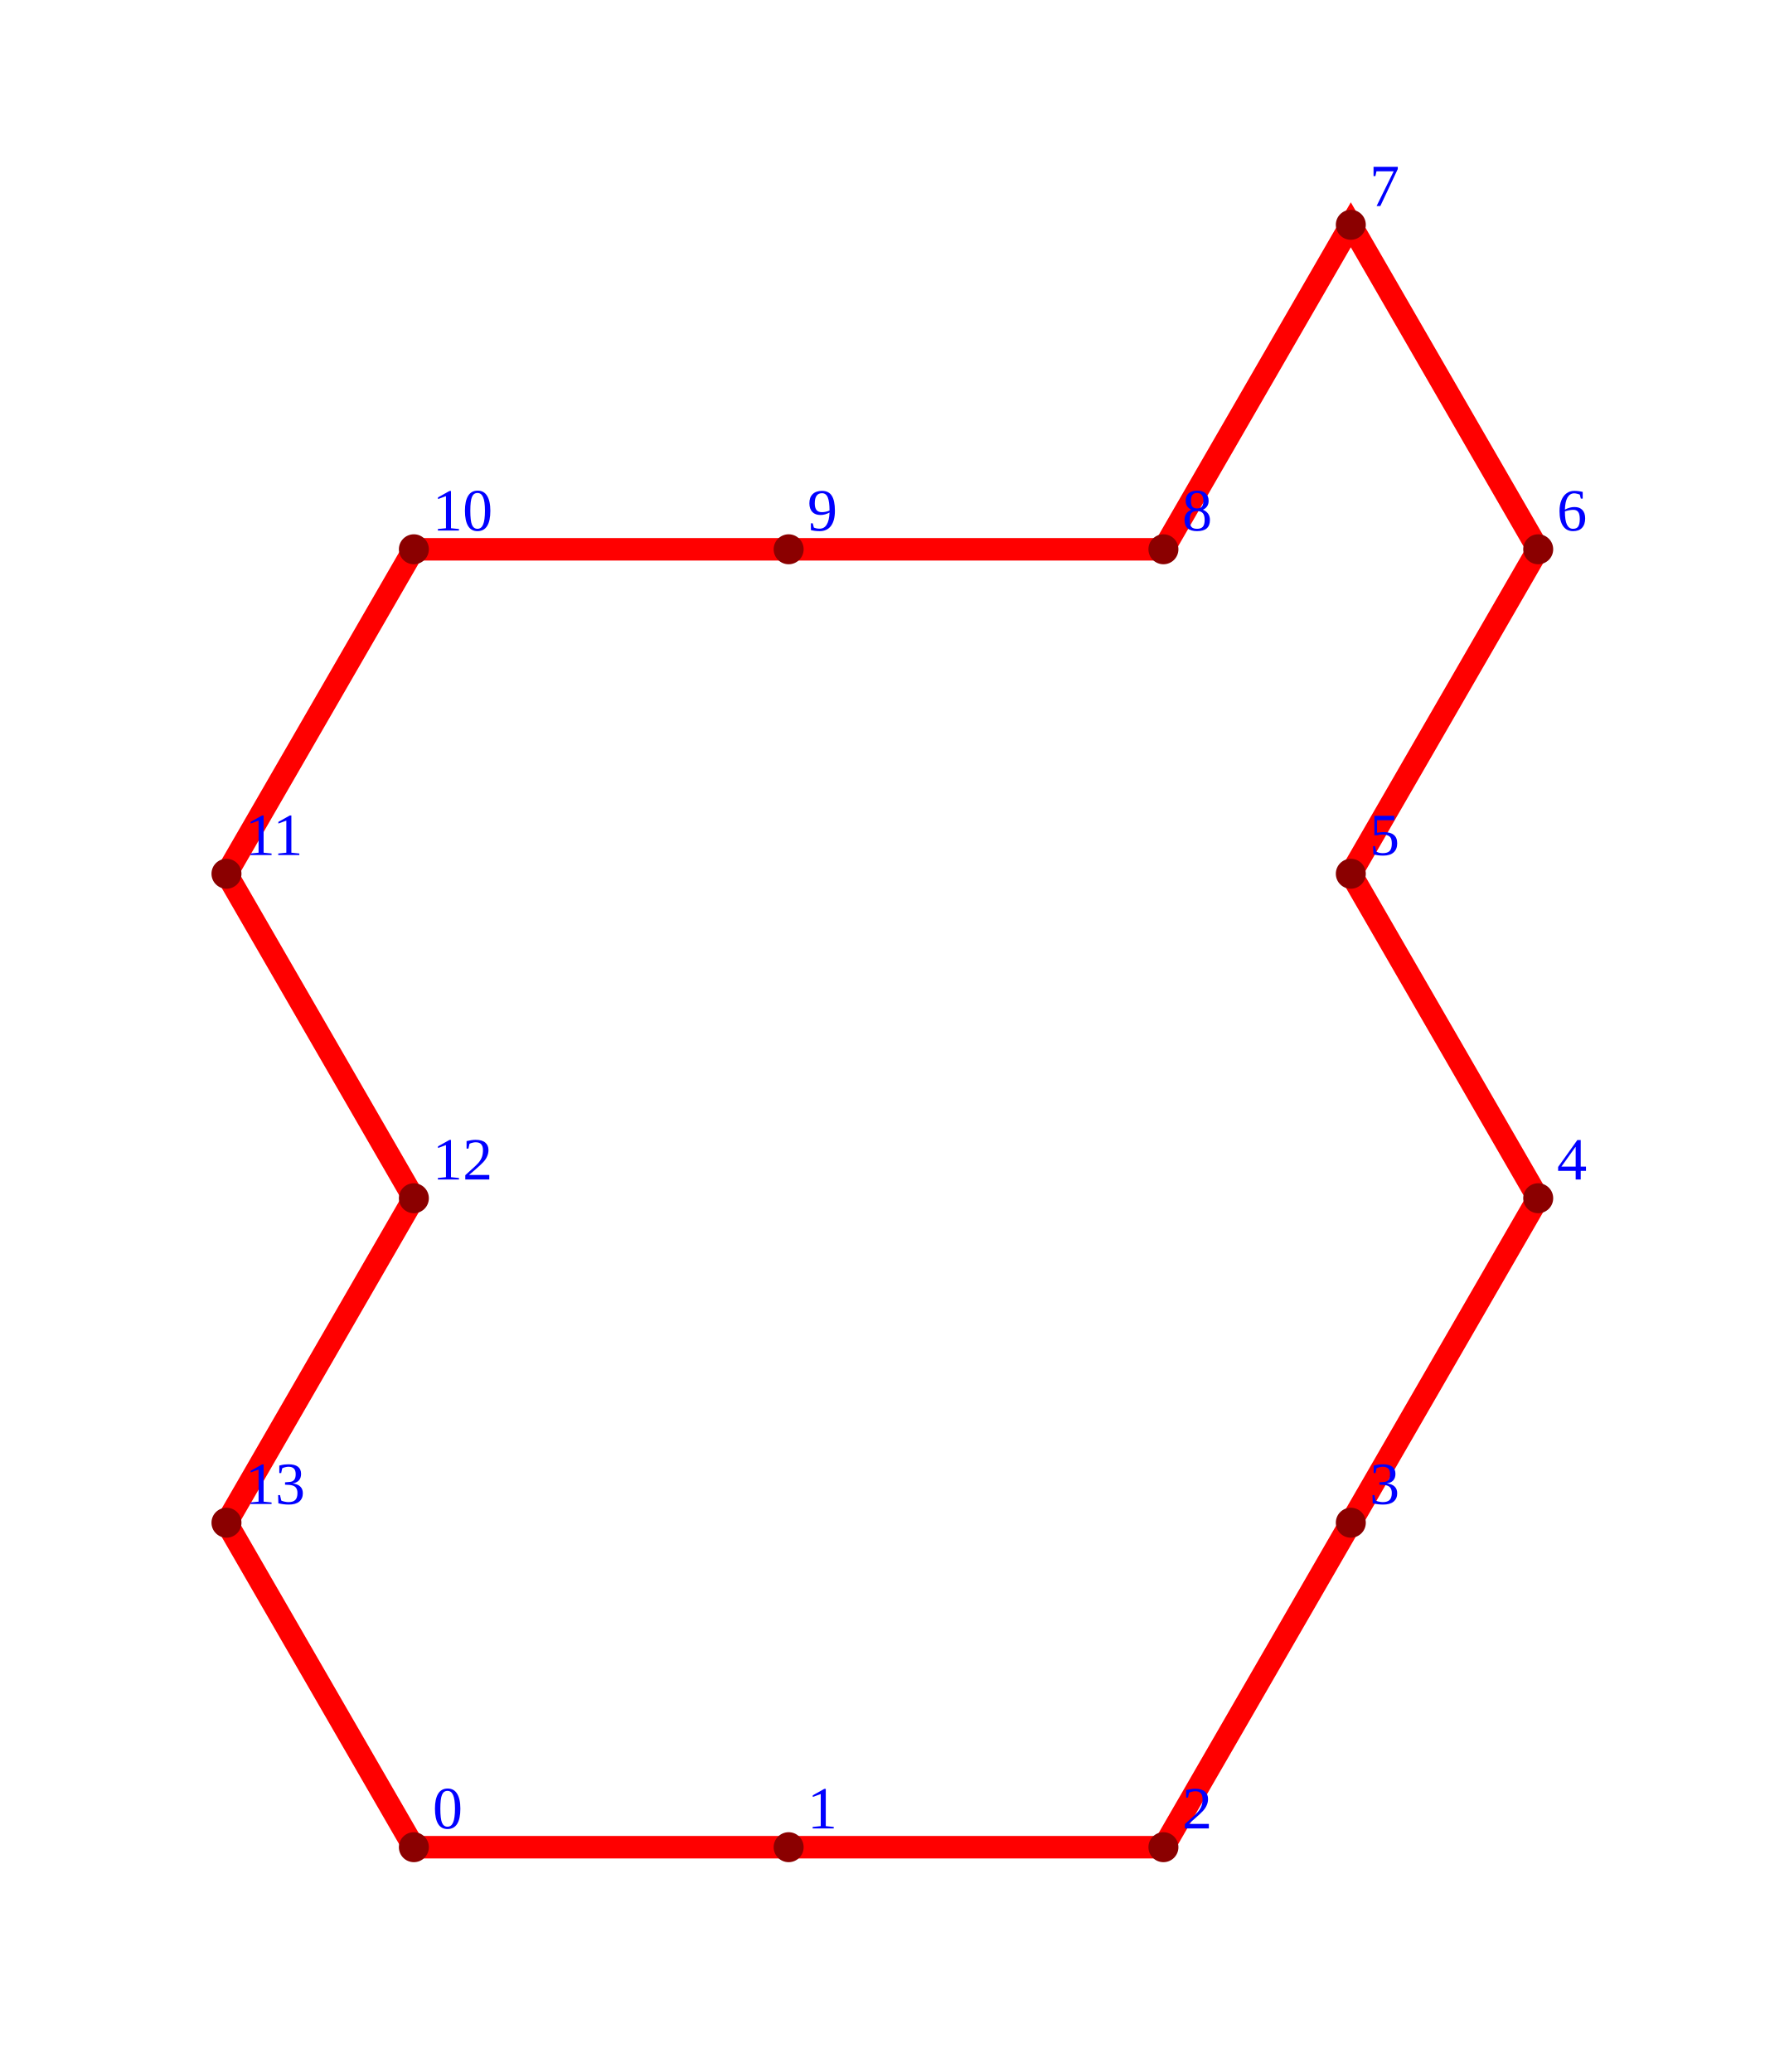
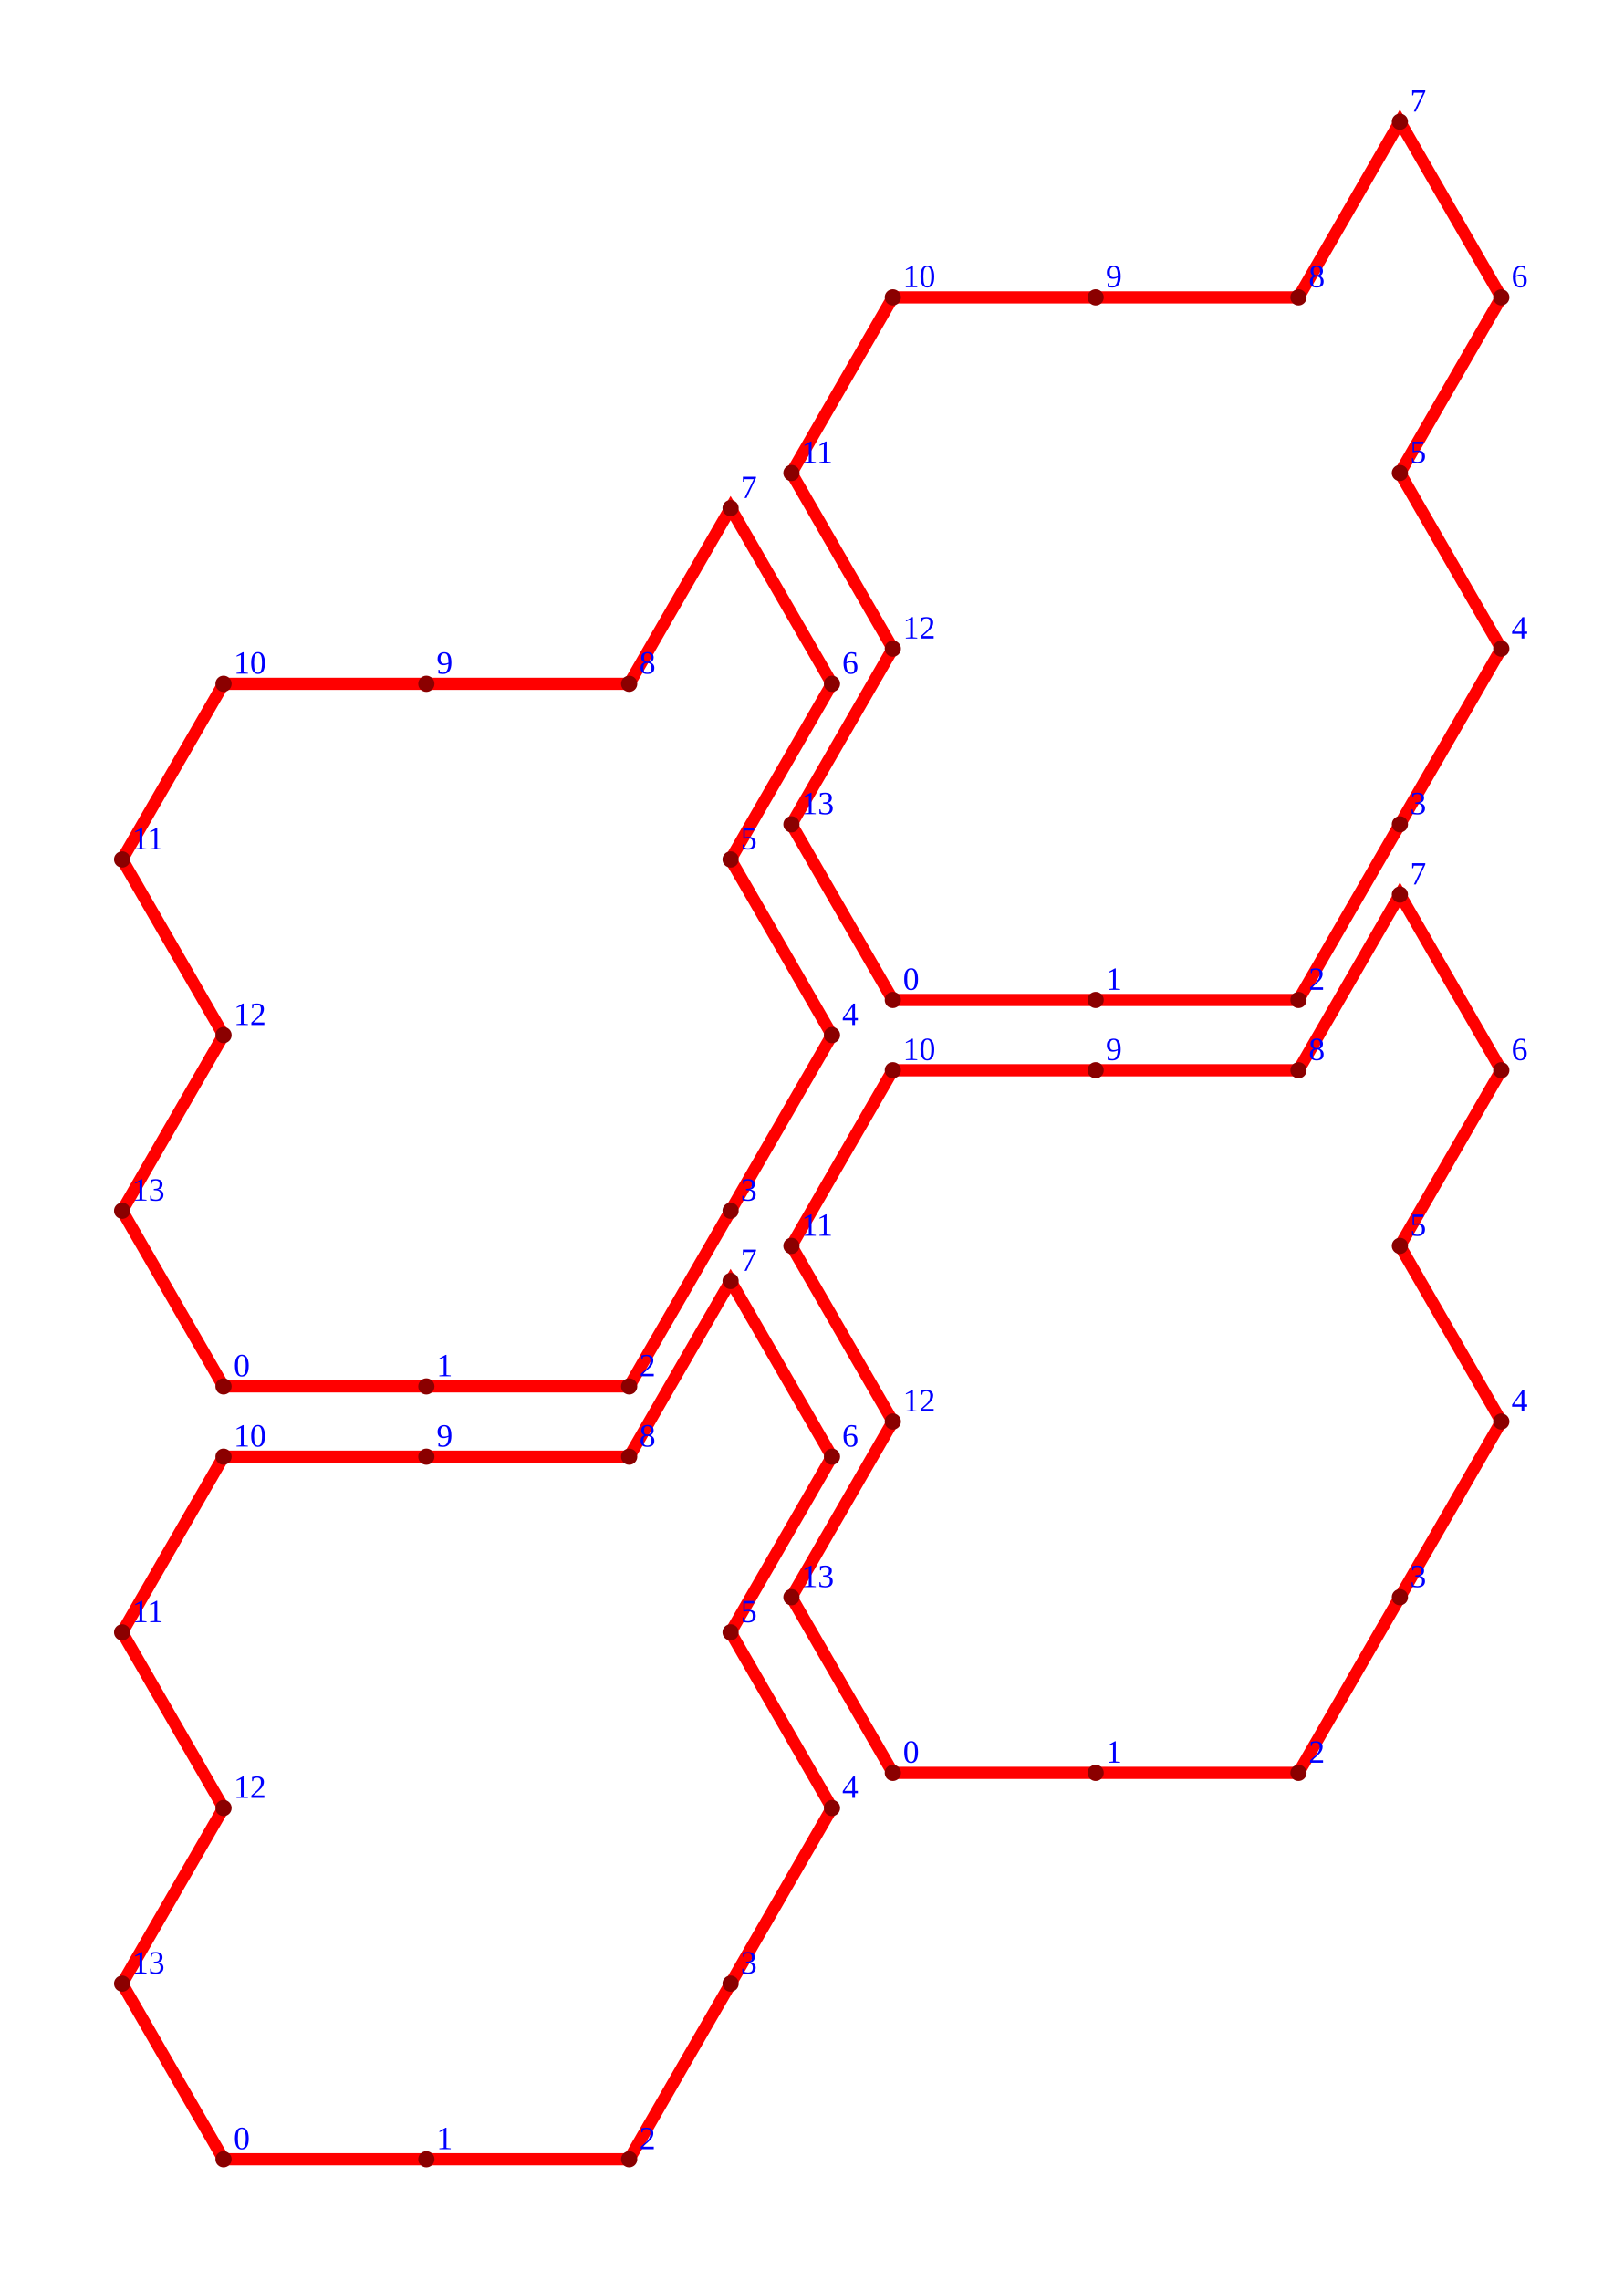
- <svg xmlns="http://www.w3.org/2000/svg" width="235" height="276" viewBox="-55 -246.506 235 276.506">
+ <svg xmlns="http://www.w3.org/2000/svg" width="400" height="562" viewBox="-55 -532.295 400 562.295">
  <g>
-     <g stroke="red" stroke-width="3.0" fill="none">
-       <polygon points="0,0 50,0 100,0 125,-43.301 150,-86.603 125,-129.904 150,-173.205 125,-216.506 100,-173.205 50,-173.205 0,-173.205 -25,-129.904 -0,-86.603 -25,-43.301">
-             </polygon>
+     <g>
+       <g stroke="red" stroke-width="3.0" fill="none">
+         <polygon points="0,0 50,0 100,0 125,-43.301 150,-86.603 125,-129.904 150,-173.205 125,-216.506 100,-173.205 50,-173.205 0,-173.205 -25,-129.904 -0,-86.603 -25,-43.301">
+                 </polygon>
+       </g>
+       <g fill="darkred">
+         <circle cx="0" cy="0" r="2.0" />
+         <circle cx="50" cy="0" r="2.0" />
+         <circle cx="100" cy="0" r="2.0" />
+         <circle cx="125" cy="-43.301" r="2.0" />
+         <circle cx="150" cy="-86.603" r="2.0" />
+         <circle cx="125" cy="-129.904" r="2.0" />
+         <circle cx="150" cy="-173.205" r="2.0" />
+         <circle cx="125" cy="-216.506" r="2.0" />
+         <circle cx="100" cy="-173.205" r="2.0" />
+         <circle cx="50" cy="-173.205" r="2.0" />
+         <circle cx="0" cy="-173.205" r="2.0" />
+         <circle cx="-25" cy="-129.904" r="2.0" />
+         <circle cx="-0" cy="-86.603" r="2.0" />
+         <circle cx="-25" cy="-43.301" r="2.0" />
+       </g>
+       <g font-size="8" fill="blue">
+         <text x="2.5" y="-2.5">0</text>
+         <text x="52.5" y="-2.5">1</text>
+         <text x="102.5" y="-2.5">2</text>
+         <text x="127.5" y="-45.801">3</text>
+         <text x="152.5" y="-89.103">4</text>
+         <text x="127.5" y="-132.404">5</text>
+         <text x="152.5" y="-175.705">6</text>
+         <text x="127.5" y="-219.006">7</text>
+         <text x="102.5" y="-175.705">8</text>
+         <text x="52.5" y="-175.705">9</text>
+         <text x="2.5" y="-175.705">10</text>
+         <text x="-22.5" y="-132.404">11</text>
+         <text x="2.5" y="-89.103">12</text>
+         <text x="-22.5" y="-45.801">13</text>
+       </g>
    </g>
-     <g fill="darkred">
-       <circle cx="0" cy="0" r="2.0" />
-       <circle cx="50" cy="0" r="2.0" />
-       <circle cx="100" cy="0" r="2.0" />
-       <circle cx="125" cy="-43.301" r="2.0" />
-       <circle cx="150" cy="-86.603" r="2.0" />
-       <circle cx="125" cy="-129.904" r="2.0" />
-       <circle cx="150" cy="-173.205" r="2.0" />
-       <circle cx="125" cy="-216.506" r="2.0" />
-       <circle cx="100" cy="-173.205" r="2.0" />
-       <circle cx="50" cy="-173.205" r="2.0" />
-       <circle cx="0" cy="-173.205" r="2.0" />
-       <circle cx="-25" cy="-129.904" r="2.0" />
-       <circle cx="-0" cy="-86.603" r="2.0" />
-       <circle cx="-25" cy="-43.301" r="2.0" />
+   </g>
+   <g transform="translate(165, -95.26279)">
+     <g>
+       <g stroke="red" stroke-width="3.0" fill="none">
+         <polygon points="0,0 50,0 100,0 125,-43.301 150,-86.603 125,-129.904 150,-173.205 125,-216.506 100,-173.205 50,-173.205 0,-173.205 -25,-129.904 -0,-86.603 -25,-43.301">
+                 </polygon>
+       </g>
+       <g fill="darkred">
+         <circle cx="0" cy="0" r="2.0" />
+         <circle cx="50" cy="0" r="2.0" />
+         <circle cx="100" cy="0" r="2.0" />
+         <circle cx="125" cy="-43.301" r="2.0" />
+         <circle cx="150" cy="-86.603" r="2.0" />
+         <circle cx="125" cy="-129.904" r="2.0" />
+         <circle cx="150" cy="-173.205" r="2.0" />
+         <circle cx="125" cy="-216.506" r="2.0" />
+         <circle cx="100" cy="-173.205" r="2.0" />
+         <circle cx="50" cy="-173.205" r="2.0" />
+         <circle cx="0" cy="-173.205" r="2.0" />
+         <circle cx="-25" cy="-129.904" r="2.0" />
+         <circle cx="-0" cy="-86.603" r="2.0" />
+         <circle cx="-25" cy="-43.301" r="2.0" />
+       </g>
+       <g font-size="8" fill="blue">
+         <text x="2.5" y="-2.5">0</text>
+         <text x="52.5" y="-2.5">1</text>
+         <text x="102.5" y="-2.5">2</text>
+         <text x="127.5" y="-45.801">3</text>
+         <text x="152.5" y="-89.103">4</text>
+         <text x="127.5" y="-132.404">5</text>
+         <text x="152.5" y="-175.705">6</text>
+         <text x="127.5" y="-219.006">7</text>
+         <text x="102.5" y="-175.705">8</text>
+         <text x="52.5" y="-175.705">9</text>
+         <text x="2.5" y="-175.705">10</text>
+         <text x="-22.5" y="-132.404">11</text>
+         <text x="2.5" y="-89.103">12</text>
+         <text x="-22.5" y="-45.801">13</text>
+       </g>
    </g>
-     <g font-size="8" fill="blue">
-       <text x="2.5" y="-2.5">0</text>
-       <text x="52.5" y="-2.5">1</text>
-       <text x="102.5" y="-2.5">2</text>
-       <text x="127.5" y="-45.801">3</text>
-       <text x="152.5" y="-89.103">4</text>
-       <text x="127.5" y="-132.404">5</text>
-       <text x="152.5" y="-175.705">6</text>
-       <text x="127.5" y="-219.006">7</text>
-       <text x="102.5" y="-175.705">8</text>
-       <text x="52.5" y="-175.705">9</text>
-       <text x="2.5" y="-175.705">10</text>
-       <text x="-22.5" y="-132.404">11</text>
-       <text x="2.5" y="-89.103">12</text>
-       <text x="-22.5" y="-45.801">13</text>
+   </g>
+   <g transform="translate(2.6322153641225330223500E-14, -190.5256)">
+     <g>
+       <g stroke="red" stroke-width="3.0" fill="none">
+         <polygon points="0,0 50,0 100,0 125,-43.301 150,-86.603 125,-129.904 150,-173.205 125,-216.506 100,-173.205 50,-173.205 0,-173.205 -25,-129.904 -0,-86.603 -25,-43.301">
+                 </polygon>
+       </g>
+       <g fill="darkred">
+         <circle cx="0" cy="0" r="2.0" />
+         <circle cx="50" cy="0" r="2.0" />
+         <circle cx="100" cy="0" r="2.0" />
+         <circle cx="125" cy="-43.301" r="2.0" />
+         <circle cx="150" cy="-86.603" r="2.0" />
+         <circle cx="125" cy="-129.904" r="2.0" />
+         <circle cx="150" cy="-173.205" r="2.0" />
+         <circle cx="125" cy="-216.506" r="2.0" />
+         <circle cx="100" cy="-173.205" r="2.0" />
+         <circle cx="50" cy="-173.205" r="2.0" />
+         <circle cx="0" cy="-173.205" r="2.0" />
+         <circle cx="-25" cy="-129.904" r="2.0" />
+         <circle cx="-0" cy="-86.603" r="2.0" />
+         <circle cx="-25" cy="-43.301" r="2.0" />
+       </g>
+       <g font-size="8" fill="blue">
+         <text x="2.5" y="-2.5">0</text>
+         <text x="52.5" y="-2.5">1</text>
+         <text x="102.5" y="-2.5">2</text>
+         <text x="127.5" y="-45.801">3</text>
+         <text x="152.5" y="-89.103">4</text>
+         <text x="127.5" y="-132.404">5</text>
+         <text x="152.5" y="-175.705">6</text>
+         <text x="127.5" y="-219.006">7</text>
+         <text x="102.5" y="-175.705">8</text>
+         <text x="52.5" y="-175.705">9</text>
+         <text x="2.5" y="-175.705">10</text>
+         <text x="-22.5" y="-132.404">11</text>
+         <text x="2.5" y="-89.103">12</text>
+         <text x="-22.5" y="-45.801">13</text>
+       </g>
+     </g>
+   </g>
+   <g transform="translate(165, -285.7884)">
+     <g>
+       <g stroke="red" stroke-width="3.0" fill="none">
+         <polygon points="0,0 50,0 100,0 125,-43.301 150,-86.603 125,-129.904 150,-173.205 125,-216.506 100,-173.205 50,-173.205 0,-173.205 -25,-129.904 -0,-86.603 -25,-43.301">
+                 </polygon>
+       </g>
+       <g fill="darkred">
+         <circle cx="0" cy="0" r="2.0" />
+         <circle cx="50" cy="0" r="2.0" />
+         <circle cx="100" cy="0" r="2.0" />
+         <circle cx="125" cy="-43.301" r="2.0" />
+         <circle cx="150" cy="-86.603" r="2.0" />
+         <circle cx="125" cy="-129.904" r="2.0" />
+         <circle cx="150" cy="-173.205" r="2.0" />
+         <circle cx="125" cy="-216.506" r="2.0" />
+         <circle cx="100" cy="-173.205" r="2.0" />
+         <circle cx="50" cy="-173.205" r="2.0" />
+         <circle cx="0" cy="-173.205" r="2.0" />
+         <circle cx="-25" cy="-129.904" r="2.0" />
+         <circle cx="-0" cy="-86.603" r="2.0" />
+         <circle cx="-25" cy="-43.301" r="2.0" />
+       </g>
+       <g font-size="8" fill="blue">
+         <text x="2.5" y="-2.5">0</text>
+         <text x="52.5" y="-2.5">1</text>
+         <text x="102.5" y="-2.5">2</text>
+         <text x="127.5" y="-45.801">3</text>
+         <text x="152.5" y="-89.103">4</text>
+         <text x="127.5" y="-132.404">5</text>
+         <text x="152.5" y="-175.705">6</text>
+         <text x="127.5" y="-219.006">7</text>
+         <text x="102.5" y="-175.705">8</text>
+         <text x="52.5" y="-175.705">9</text>
+         <text x="2.5" y="-175.705">10</text>
+         <text x="-22.5" y="-132.404">11</text>
+         <text x="2.5" y="-89.103">12</text>
+         <text x="-22.5" y="-45.801">13</text>
+       </g>
    </g>
  </g>
</svg>
